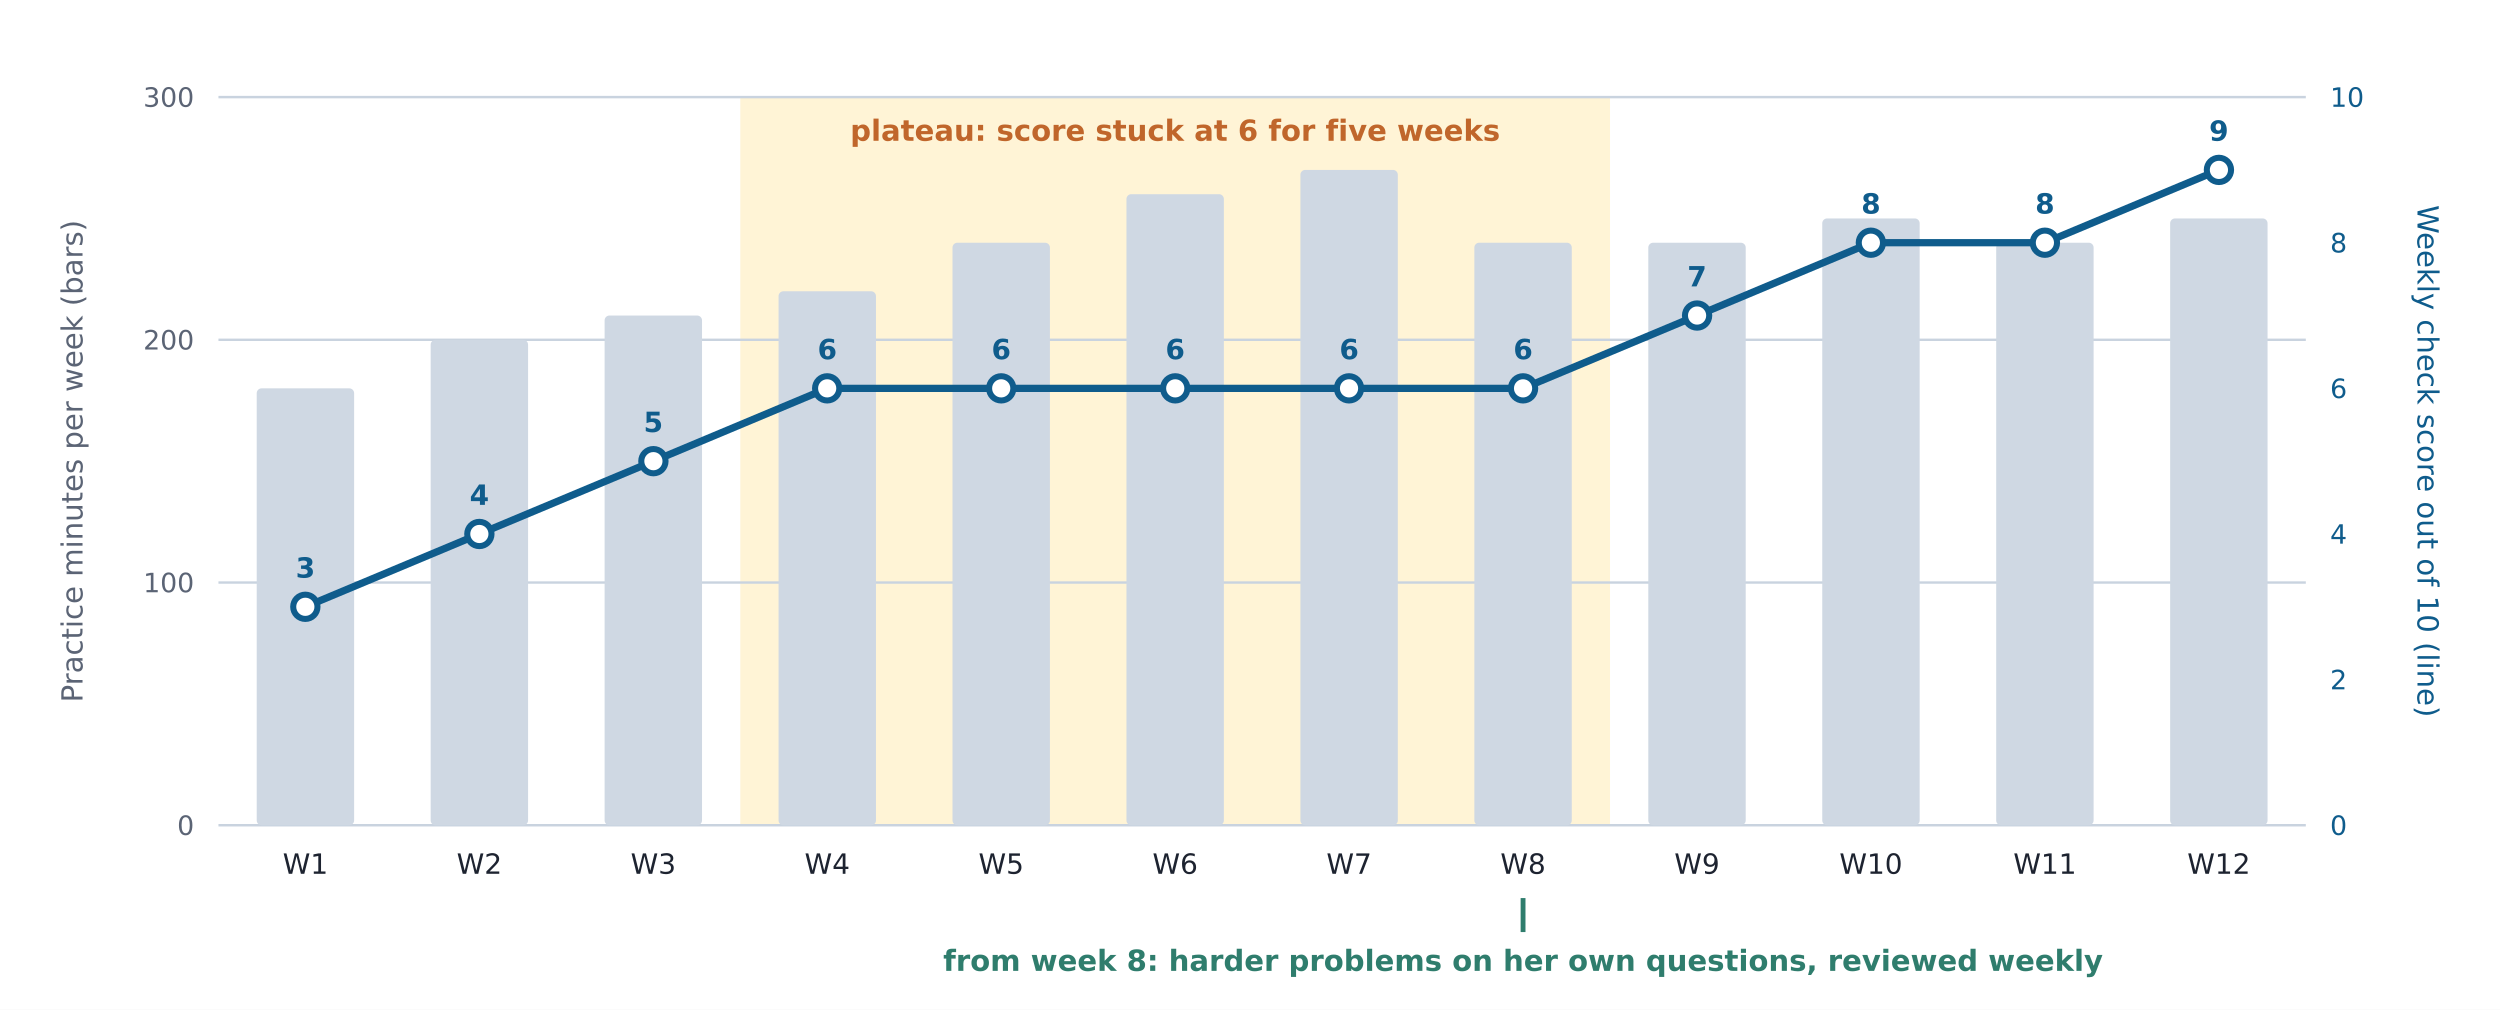
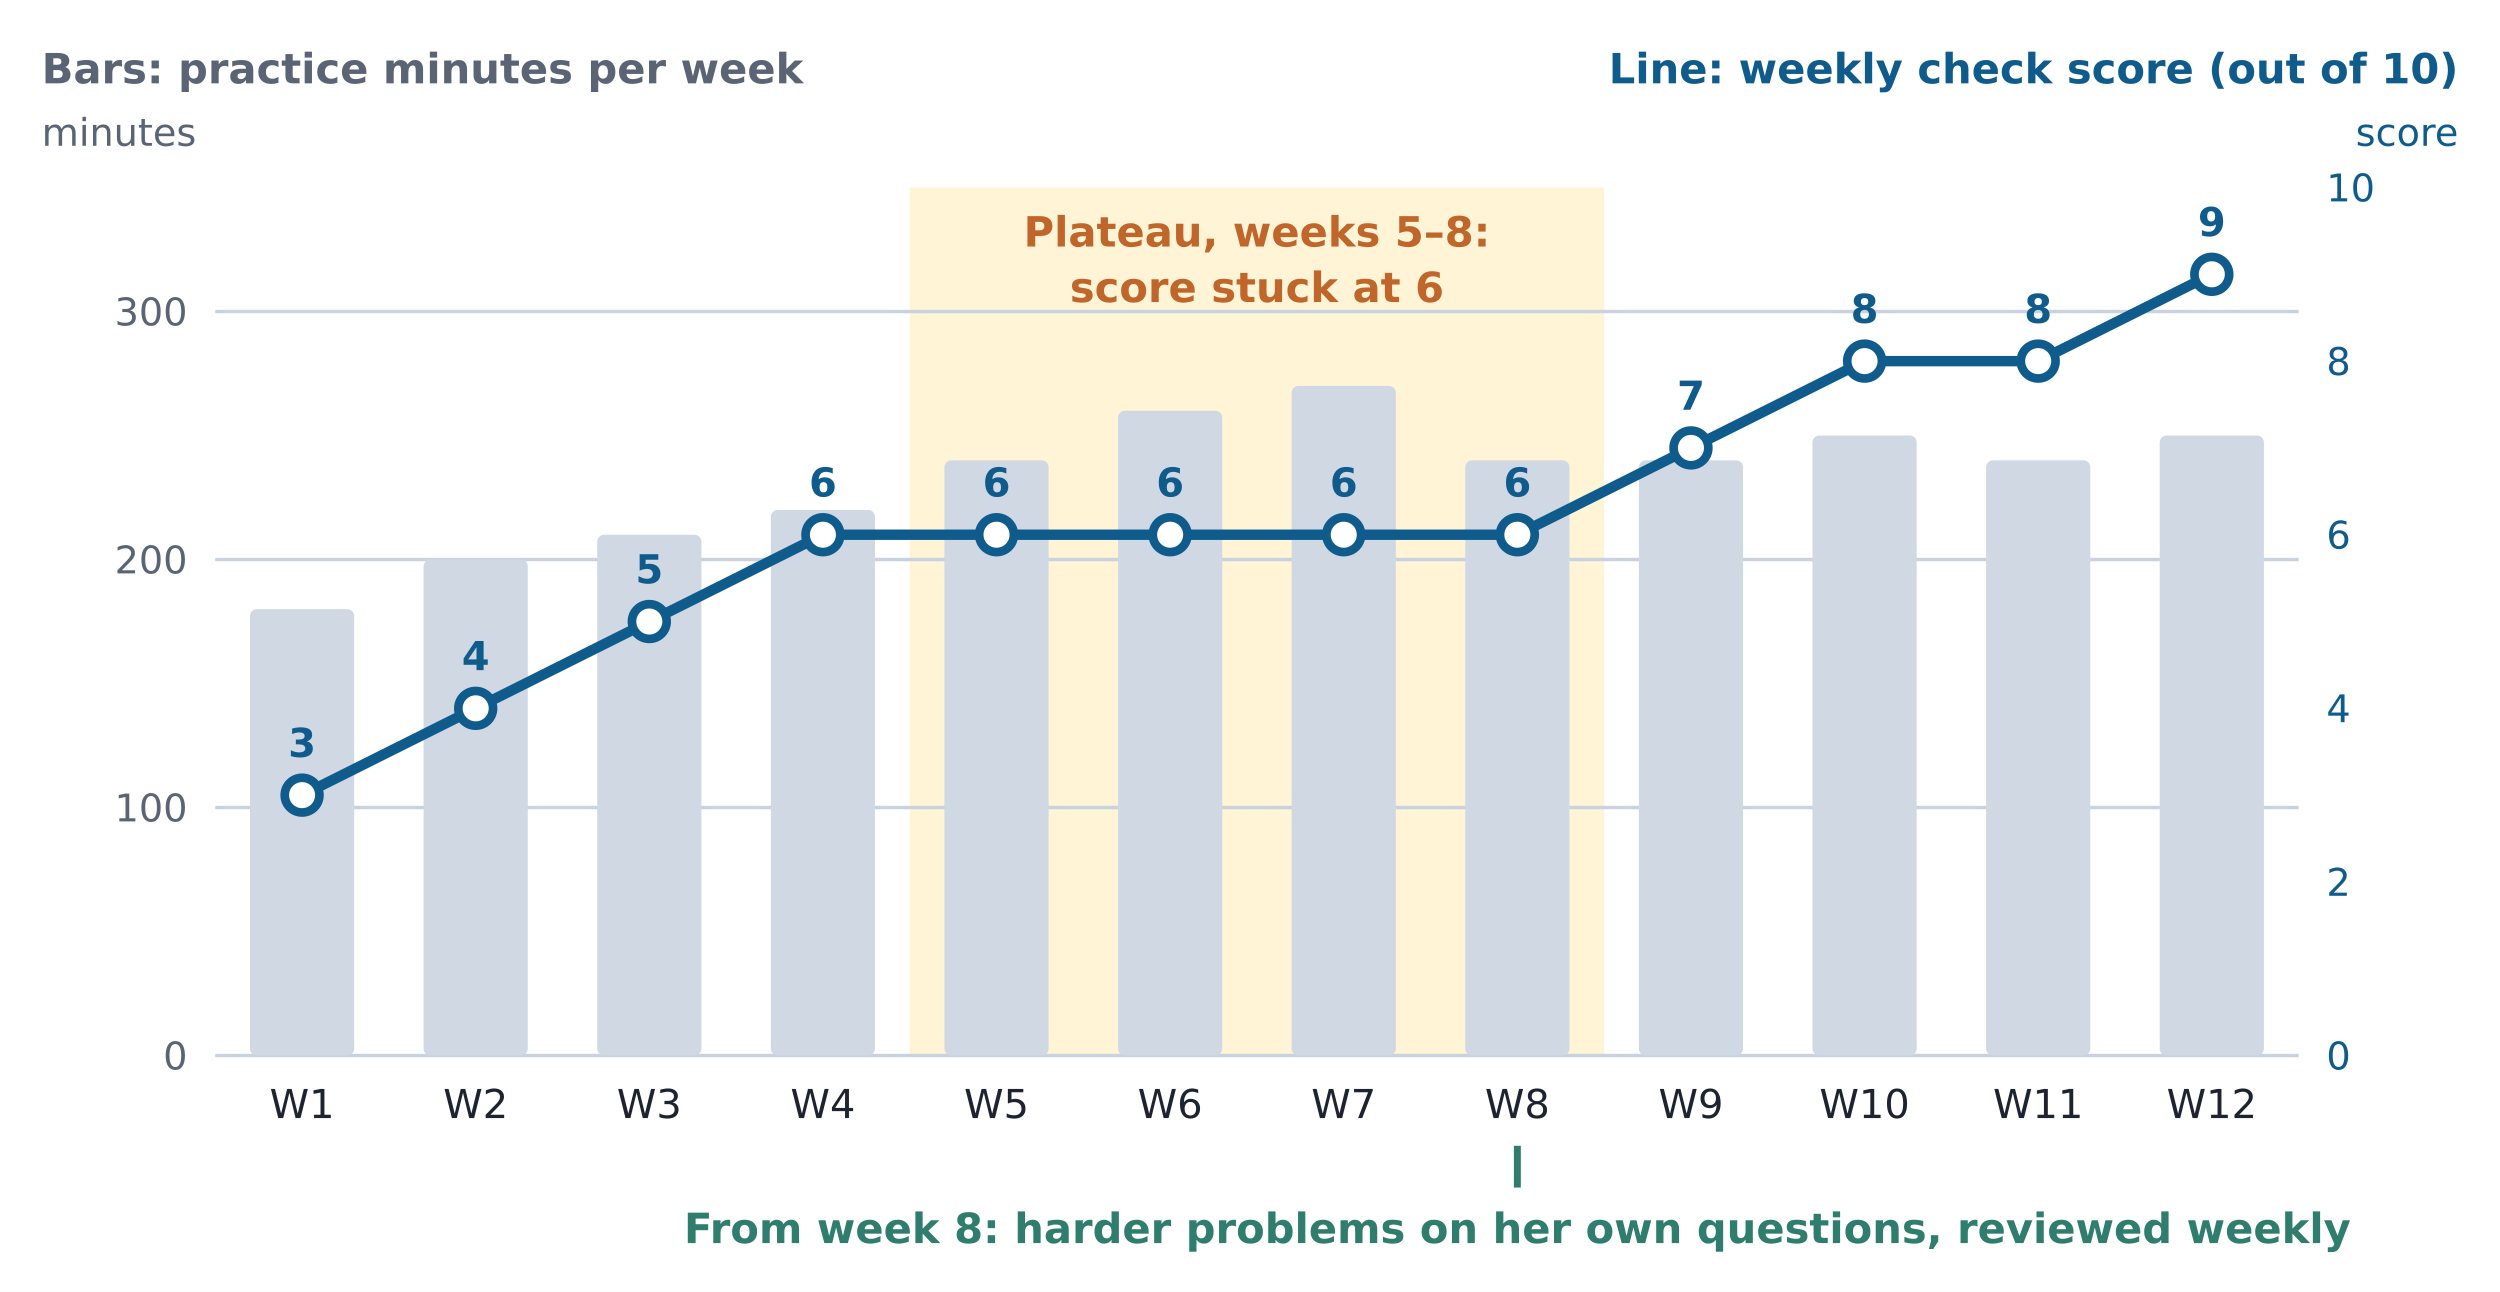
- <svg xmlns="http://www.w3.org/2000/svg" width="1030" height="416" viewBox="0 0 1030 416" font-family="DejaVu Sans, Arial, sans-serif">
-   <rect width="1030" height="416" fill="#ffffff" />
-   <rect x="305.0" y="40" width="358.333" height="300" rx="0" fill="#fff4d6" stroke="none" stroke-width="1" />
-   <text x="484.167" y="58" font-size="12" fill="#c0662b" font-weight="bold" text-anchor="middle">plateau: score stuck at 6 for five weeks</text>
-   <path d="M90,340.0 H950" fill="none" stroke="#c9d3df" stroke-width="1" stroke-linejoin="round" />
-   <text x="80" y="344.0" font-size="11" fill="#5b6475" font-weight="normal" text-anchor="end">0</text>
-   <path d="M90,240.0 H950" fill="none" stroke="#c9d3df" stroke-width="1" stroke-linejoin="round" />
-   <text x="80" y="244.0" font-size="11" fill="#5b6475" font-weight="normal" text-anchor="end">100</text>
-   <path d="M90,140.0 H950" fill="none" stroke="#c9d3df" stroke-width="1" stroke-linejoin="round" />
-   <text x="80" y="144.0" font-size="11" fill="#5b6475" font-weight="normal" text-anchor="end">200</text>
-   <path d="M90,40.0 H950" fill="none" stroke="#c9d3df" stroke-width="1" stroke-linejoin="round" />
-   <text x="80" y="44.0" font-size="11" fill="#5b6475" font-weight="normal" text-anchor="end">300</text>
-   <text x="960" y="344.0" font-size="11" fill="#0f5c8c" font-weight="normal" text-anchor="start">0</text>
-   <text x="960" y="284.0" font-size="11" fill="#0f5c8c" font-weight="normal" text-anchor="start">2</text>
-   <text x="960" y="224.0" font-size="11" fill="#0f5c8c" font-weight="normal" text-anchor="start">4</text>
-   <text x="960" y="164.0" font-size="11" fill="#0f5c8c" font-weight="normal" text-anchor="start">6</text>
-   <text x="960" y="104.0" font-size="11" fill="#0f5c8c" font-weight="normal" text-anchor="start">8</text>
-   <text x="960" y="44.0" font-size="11" fill="#0f5c8c" font-weight="normal" text-anchor="start">10</text>
-   <text transform="translate(34,190.0) rotate(-90)" font-size="12" fill="#5b6475" text-anchor="middle">Practice minutes per week (bars)</text>
-   <text transform="translate(996,190.0) rotate(90)" font-size="12" fill="#0f5c8c" text-anchor="middle">Weekly check score out of 10 (line)</text>
-   <rect x="105.767" y="160.0" width="40.133" height="180.0" rx="2" fill="#cfd8e3" stroke="none" stroke-width="1" />
-   <text x="125.833" y="360" font-size="11.5" fill="#1d2330" font-weight="normal" text-anchor="middle">W1</text>
-   <rect x="177.433" y="140.0" width="40.133" height="200.0" rx="2" fill="#cfd8e3" stroke="none" stroke-width="1" />
-   <text x="197.5" y="360" font-size="11.5" fill="#1d2330" font-weight="normal" text-anchor="middle">W2</text>
-   <rect x="249.1" y="130.0" width="40.133" height="210.0" rx="2" fill="#cfd8e3" stroke="none" stroke-width="1" />
-   <text x="269.167" y="360" font-size="11.5" fill="#1d2330" font-weight="normal" text-anchor="middle">W3</text>
-   <rect x="320.767" y="120" width="40.133" height="220" rx="2" fill="#cfd8e3" stroke="none" stroke-width="1" />
-   <text x="340.833" y="360" font-size="11.5" fill="#1d2330" font-weight="normal" text-anchor="middle">W4</text>
-   <rect x="392.433" y="100.0" width="40.133" height="240.0" rx="2" fill="#cfd8e3" stroke="none" stroke-width="1" />
-   <text x="412.5" y="360" font-size="11.5" fill="#1d2330" font-weight="normal" text-anchor="middle">W5</text>
-   <rect x="464.1" y="80.0" width="40.133" height="260.0" rx="2" fill="#cfd8e3" stroke="none" stroke-width="1" />
-   <text x="484.167" y="360" font-size="11.5" fill="#1d2330" font-weight="normal" text-anchor="middle">W6</text>
-   <rect x="535.767" y="70.0" width="40.133" height="270.0" rx="2" fill="#cfd8e3" stroke="none" stroke-width="1" />
-   <text x="555.833" y="360" font-size="11.5" fill="#1d2330" font-weight="normal" text-anchor="middle">W7</text>
-   <rect x="607.433" y="100.0" width="40.133" height="240.0" rx="2" fill="#cfd8e3" stroke="none" stroke-width="1" />
-   <text x="627.5" y="360" font-size="11.5" fill="#1d2330" font-weight="normal" text-anchor="middle">W8</text>
-   <rect x="679.1" y="100.0" width="40.133" height="240.0" rx="2" fill="#cfd8e3" stroke="none" stroke-width="1" />
-   <text x="699.167" y="360" font-size="11.5" fill="#1d2330" font-weight="normal" text-anchor="middle">W9</text>
-   <rect x="750.767" y="90.0" width="40.133" height="250.0" rx="2" fill="#cfd8e3" stroke="none" stroke-width="1" />
-   <text x="770.833" y="360" font-size="11.5" fill="#1d2330" font-weight="normal" text-anchor="middle">W10</text>
-   <rect x="822.433" y="100.0" width="40.133" height="240.0" rx="2" fill="#cfd8e3" stroke="none" stroke-width="1" />
-   <text x="842.5" y="360" font-size="11.5" fill="#1d2330" font-weight="normal" text-anchor="middle">W11</text>
-   <rect x="894.1" y="90.0" width="40.133" height="250.0" rx="2" fill="#cfd8e3" stroke="none" stroke-width="1" />
-   <text x="914.167" y="360" font-size="11.5" fill="#1d2330" font-weight="normal" text-anchor="middle">W12</text>
-   <path d="M125.8,250.0 L197.5,220.0 L269.2,190.0 L340.8,160.0 L412.5,160.0 L484.2,160.0 L555.8,160.0 L627.5,160.0 L699.2,130.0 L770.8,100.0 L842.5,100.0 L914.2,70.0" fill="none" stroke="#0f5c8c" stroke-width="3" stroke-linejoin="round" />
-   <circle cx="125.8" cy="250.0" r="5" fill="#fff" stroke="#0f5c8c" stroke-width="2.5" />
-   <text x="125.833" y="238.0" font-size="11.5" fill="#0f5c8c" font-weight="bold" text-anchor="middle">3</text>
-   <circle cx="197.5" cy="220.0" r="5" fill="#fff" stroke="#0f5c8c" stroke-width="2.5" />
-   <text x="197.5" y="208.0" font-size="11.5" fill="#0f5c8c" font-weight="bold" text-anchor="middle">4</text>
-   <circle cx="269.2" cy="190.0" r="5" fill="#fff" stroke="#0f5c8c" stroke-width="2.5" />
-   <text x="269.167" y="178.0" font-size="11.5" fill="#0f5c8c" font-weight="bold" text-anchor="middle">5</text>
-   <circle cx="340.8" cy="160.0" r="5" fill="#fff" stroke="#0f5c8c" stroke-width="2.5" />
-   <text x="340.833" y="148.0" font-size="11.5" fill="#0f5c8c" font-weight="bold" text-anchor="middle">6</text>
-   <circle cx="412.5" cy="160.0" r="5" fill="#fff" stroke="#0f5c8c" stroke-width="2.5" />
-   <text x="412.5" y="148.0" font-size="11.5" fill="#0f5c8c" font-weight="bold" text-anchor="middle">6</text>
-   <circle cx="484.2" cy="160.0" r="5" fill="#fff" stroke="#0f5c8c" stroke-width="2.5" />
-   <text x="484.167" y="148.0" font-size="11.5" fill="#0f5c8c" font-weight="bold" text-anchor="middle">6</text>
-   <circle cx="555.8" cy="160.0" r="5" fill="#fff" stroke="#0f5c8c" stroke-width="2.5" />
-   <text x="555.833" y="148.0" font-size="11.5" fill="#0f5c8c" font-weight="bold" text-anchor="middle">6</text>
-   <circle cx="627.5" cy="160.0" r="5" fill="#fff" stroke="#0f5c8c" stroke-width="2.5" />
-   <text x="627.5" y="148.0" font-size="11.5" fill="#0f5c8c" font-weight="bold" text-anchor="middle">6</text>
-   <circle cx="699.2" cy="130.0" r="5" fill="#fff" stroke="#0f5c8c" stroke-width="2.5" />
-   <text x="699.167" y="118.0" font-size="11.5" fill="#0f5c8c" font-weight="bold" text-anchor="middle">7</text>
-   <circle cx="770.8" cy="100.0" r="5" fill="#fff" stroke="#0f5c8c" stroke-width="2.5" />
-   <text x="770.833" y="88.0" font-size="11.5" fill="#0f5c8c" font-weight="bold" text-anchor="middle">8</text>
-   <circle cx="842.5" cy="100.0" r="5" fill="#fff" stroke="#0f5c8c" stroke-width="2.5" />
-   <text x="842.5" y="88.0" font-size="11.5" fill="#0f5c8c" font-weight="bold" text-anchor="middle">8</text>
-   <circle cx="914.2" cy="70.0" r="5" fill="#fff" stroke="#0f5c8c" stroke-width="2.5" />
-   <text x="914.167" y="58.0" font-size="11.5" fill="#0f5c8c" font-weight="bold" text-anchor="middle">9</text>
-   <path d="M627.5,370 V384" fill="none" stroke="#2f7d6d" stroke-width="2" stroke-linejoin="round" />
-   <text x="627.5" y="400" font-size="12" fill="#2f7d6d" font-weight="bold" text-anchor="middle">from week 8: harder problems on her own questions, reviewed weekly</text>
+ <svg xmlns="http://www.w3.org/2000/svg" width="720" height="372" viewBox="0 0 720 372" font-family="DejaVu Sans, Arial, sans-serif">
+   <rect width="720" height="372" fill="#ffffff" />
+   <text x="12" y="24" font-size="12" fill="#5b6475" font-weight="bold" text-anchor="start">Bars: practice minutes per week</text>
+   <text x="708" y="24" font-size="12" fill="#0f5c8c" font-weight="bold" text-anchor="end">Line: weekly check score (out of 10)</text>
+   <text x="12" y="42" font-size="11" fill="#5b6475" font-weight="normal" text-anchor="start">minutes</text>
+   <text x="708" y="42" font-size="11" fill="#0f5c8c" font-weight="normal" text-anchor="end">score</text>
+   <rect x="262.0" y="54" width="200.0" height="250" rx="0" fill="#fff4d6" stroke="none" stroke-width="1" />
+   <text x="362.0" y="71" font-size="12" fill="#c0662b" font-weight="bold" text-anchor="middle">Plateau, weeks 5–8:</text>
+   <text x="362.0" y="87" font-size="12" fill="#c0662b" font-weight="bold" text-anchor="middle">score stuck at 6</text>
+   <path d="M62,304.0 H662" fill="none" stroke="#c9d3df" stroke-width="1" stroke-linejoin="round" />
+   <text x="54" y="308.0" font-size="11" fill="#5b6475" font-weight="normal" text-anchor="end">0</text>
+   <path d="M62,232.571 H662" fill="none" stroke="#c9d3df" stroke-width="1" stroke-linejoin="round" />
+   <text x="54" y="236.571" font-size="11" fill="#5b6475" font-weight="normal" text-anchor="end">100</text>
+   <path d="M62,161.143 H662" fill="none" stroke="#c9d3df" stroke-width="1" stroke-linejoin="round" />
+   <text x="54" y="165.143" font-size="11" fill="#5b6475" font-weight="normal" text-anchor="end">200</text>
+   <path d="M62,89.714 H662" fill="none" stroke="#c9d3df" stroke-width="1" stroke-linejoin="round" />
+   <text x="54" y="93.714" font-size="11" fill="#5b6475" font-weight="normal" text-anchor="end">300</text>
+   <text x="670" y="308.0" font-size="11" fill="#0f5c8c" font-weight="normal" text-anchor="start">0</text>
+   <text x="670" y="258.0" font-size="11" fill="#0f5c8c" font-weight="normal" text-anchor="start">2</text>
+   <text x="670" y="208.0" font-size="11" fill="#0f5c8c" font-weight="normal" text-anchor="start">4</text>
+   <text x="670" y="158.0" font-size="11" fill="#0f5c8c" font-weight="normal" text-anchor="start">6</text>
+   <text x="670" y="108.0" font-size="11" fill="#0f5c8c" font-weight="normal" text-anchor="start">8</text>
+   <text x="670" y="58.0" font-size="11" fill="#0f5c8c" font-weight="normal" text-anchor="start">10</text>
+   <rect x="72.0" y="175.429" width="30.0" height="128.571" rx="2" fill="#cfd8e3" stroke="none" stroke-width="1" />
+   <text x="87.0" y="322" font-size="11.5" fill="#1d2330" font-weight="normal" text-anchor="middle">W1</text>
+   <rect x="122.0" y="161.143" width="30.0" height="142.857" rx="2" fill="#cfd8e3" stroke="none" stroke-width="1" />
+   <text x="137.0" y="322" font-size="11.5" fill="#1d2330" font-weight="normal" text-anchor="middle">W2</text>
+   <rect x="172.0" y="154.0" width="30.0" height="150.0" rx="2" fill="#cfd8e3" stroke="none" stroke-width="1" />
+   <text x="187.0" y="322" font-size="11.5" fill="#1d2330" font-weight="normal" text-anchor="middle">W3</text>
+   <rect x="222.0" y="146.857" width="30.0" height="157.143" rx="2" fill="#cfd8e3" stroke="none" stroke-width="1" />
+   <text x="237.0" y="322" font-size="11.5" fill="#1d2330" font-weight="normal" text-anchor="middle">W4</text>
+   <rect x="272.0" y="132.571" width="30.0" height="171.429" rx="2" fill="#cfd8e3" stroke="none" stroke-width="1" />
+   <text x="287.0" y="322" font-size="11.5" fill="#1d2330" font-weight="normal" text-anchor="middle">W5</text>
+   <rect x="322.0" y="118.286" width="30.0" height="185.714" rx="2" fill="#cfd8e3" stroke="none" stroke-width="1" />
+   <text x="337.0" y="322" font-size="11.5" fill="#1d2330" font-weight="normal" text-anchor="middle">W6</text>
+   <rect x="372.0" y="111.143" width="30.0" height="192.857" rx="2" fill="#cfd8e3" stroke="none" stroke-width="1" />
+   <text x="387.0" y="322" font-size="11.5" fill="#1d2330" font-weight="normal" text-anchor="middle">W7</text>
+   <rect x="422.0" y="132.571" width="30.0" height="171.429" rx="2" fill="#cfd8e3" stroke="none" stroke-width="1" />
+   <text x="437.0" y="322" font-size="11.5" fill="#1d2330" font-weight="normal" text-anchor="middle">W8</text>
+   <rect x="472.0" y="132.571" width="30.0" height="171.429" rx="2" fill="#cfd8e3" stroke="none" stroke-width="1" />
+   <text x="487.0" y="322" font-size="11.5" fill="#1d2330" font-weight="normal" text-anchor="middle">W9</text>
+   <rect x="522.0" y="125.429" width="30.0" height="178.571" rx="2" fill="#cfd8e3" stroke="none" stroke-width="1" />
+   <text x="537.0" y="322" font-size="11.5" fill="#1d2330" font-weight="normal" text-anchor="middle">W10</text>
+   <rect x="572.0" y="132.571" width="30.0" height="171.429" rx="2" fill="#cfd8e3" stroke="none" stroke-width="1" />
+   <text x="587.0" y="322" font-size="11.5" fill="#1d2330" font-weight="normal" text-anchor="middle">W11</text>
+   <rect x="622.0" y="125.429" width="30.0" height="178.571" rx="2" fill="#cfd8e3" stroke="none" stroke-width="1" />
+   <text x="637.0" y="322" font-size="11.5" fill="#1d2330" font-weight="normal" text-anchor="middle">W12</text>
+   <path d="M87.0,229.0 L137.0,204.0 L187.0,179.0 L237.0,154.0 L287.0,154.0 L337.0,154.0 L387.0,154.0 L437.0,154.0 L487.0,129.0 L537.0,104.0 L587.0,104.0 L637.0,79.0" fill="none" stroke="#0f5c8c" stroke-width="3" stroke-linejoin="round" />
+   <circle cx="87.0" cy="229.0" r="5" fill="#fff" stroke="#0f5c8c" stroke-width="2.5" />
+   <text x="87.0" y="218.0" font-size="11.5" fill="#0f5c8c" font-weight="bold" text-anchor="middle">3</text>
+   <circle cx="137.0" cy="204.0" r="5" fill="#fff" stroke="#0f5c8c" stroke-width="2.5" />
+   <text x="137.0" y="193.0" font-size="11.5" fill="#0f5c8c" font-weight="bold" text-anchor="middle">4</text>
+   <circle cx="187.0" cy="179.0" r="5" fill="#fff" stroke="#0f5c8c" stroke-width="2.5" />
+   <text x="187.0" y="168.0" font-size="11.5" fill="#0f5c8c" font-weight="bold" text-anchor="middle">5</text>
+   <circle cx="237.0" cy="154.0" r="5" fill="#fff" stroke="#0f5c8c" stroke-width="2.5" />
+   <text x="237.0" y="143.0" font-size="11.5" fill="#0f5c8c" font-weight="bold" text-anchor="middle">6</text>
+   <circle cx="287.0" cy="154.0" r="5" fill="#fff" stroke="#0f5c8c" stroke-width="2.5" />
+   <text x="287.0" y="143.0" font-size="11.5" fill="#0f5c8c" font-weight="bold" text-anchor="middle">6</text>
+   <circle cx="337.0" cy="154.0" r="5" fill="#fff" stroke="#0f5c8c" stroke-width="2.5" />
+   <text x="337.0" y="143.0" font-size="11.5" fill="#0f5c8c" font-weight="bold" text-anchor="middle">6</text>
+   <circle cx="387.0" cy="154.0" r="5" fill="#fff" stroke="#0f5c8c" stroke-width="2.5" />
+   <text x="387.0" y="143.0" font-size="11.5" fill="#0f5c8c" font-weight="bold" text-anchor="middle">6</text>
+   <circle cx="437.0" cy="154.0" r="5" fill="#fff" stroke="#0f5c8c" stroke-width="2.5" />
+   <text x="437.0" y="143.0" font-size="11.5" fill="#0f5c8c" font-weight="bold" text-anchor="middle">6</text>
+   <circle cx="487.0" cy="129.0" r="5" fill="#fff" stroke="#0f5c8c" stroke-width="2.5" />
+   <text x="487.0" y="118.0" font-size="11.5" fill="#0f5c8c" font-weight="bold" text-anchor="middle">7</text>
+   <circle cx="537.0" cy="104.0" r="5" fill="#fff" stroke="#0f5c8c" stroke-width="2.5" />
+   <text x="537.0" y="93.0" font-size="11.5" fill="#0f5c8c" font-weight="bold" text-anchor="middle">8</text>
+   <circle cx="587.0" cy="104.0" r="5" fill="#fff" stroke="#0f5c8c" stroke-width="2.5" />
+   <text x="587.0" y="93.0" font-size="11.5" fill="#0f5c8c" font-weight="bold" text-anchor="middle">8</text>
+   <circle cx="637.0" cy="79.0" r="5" fill="#fff" stroke="#0f5c8c" stroke-width="2.5" />
+   <text x="637.0" y="68.0" font-size="11.5" fill="#0f5c8c" font-weight="bold" text-anchor="middle">9</text>
+   <path d="M437.0,330 V342" fill="none" stroke="#2f7d6d" stroke-width="2" stroke-linejoin="round" />
+   <text x="437.0" y="358" font-size="12" fill="#2f7d6d" font-weight="bold" text-anchor="middle">From week 8: harder problems on her own questions, reviewed weekly</text>
</svg>
